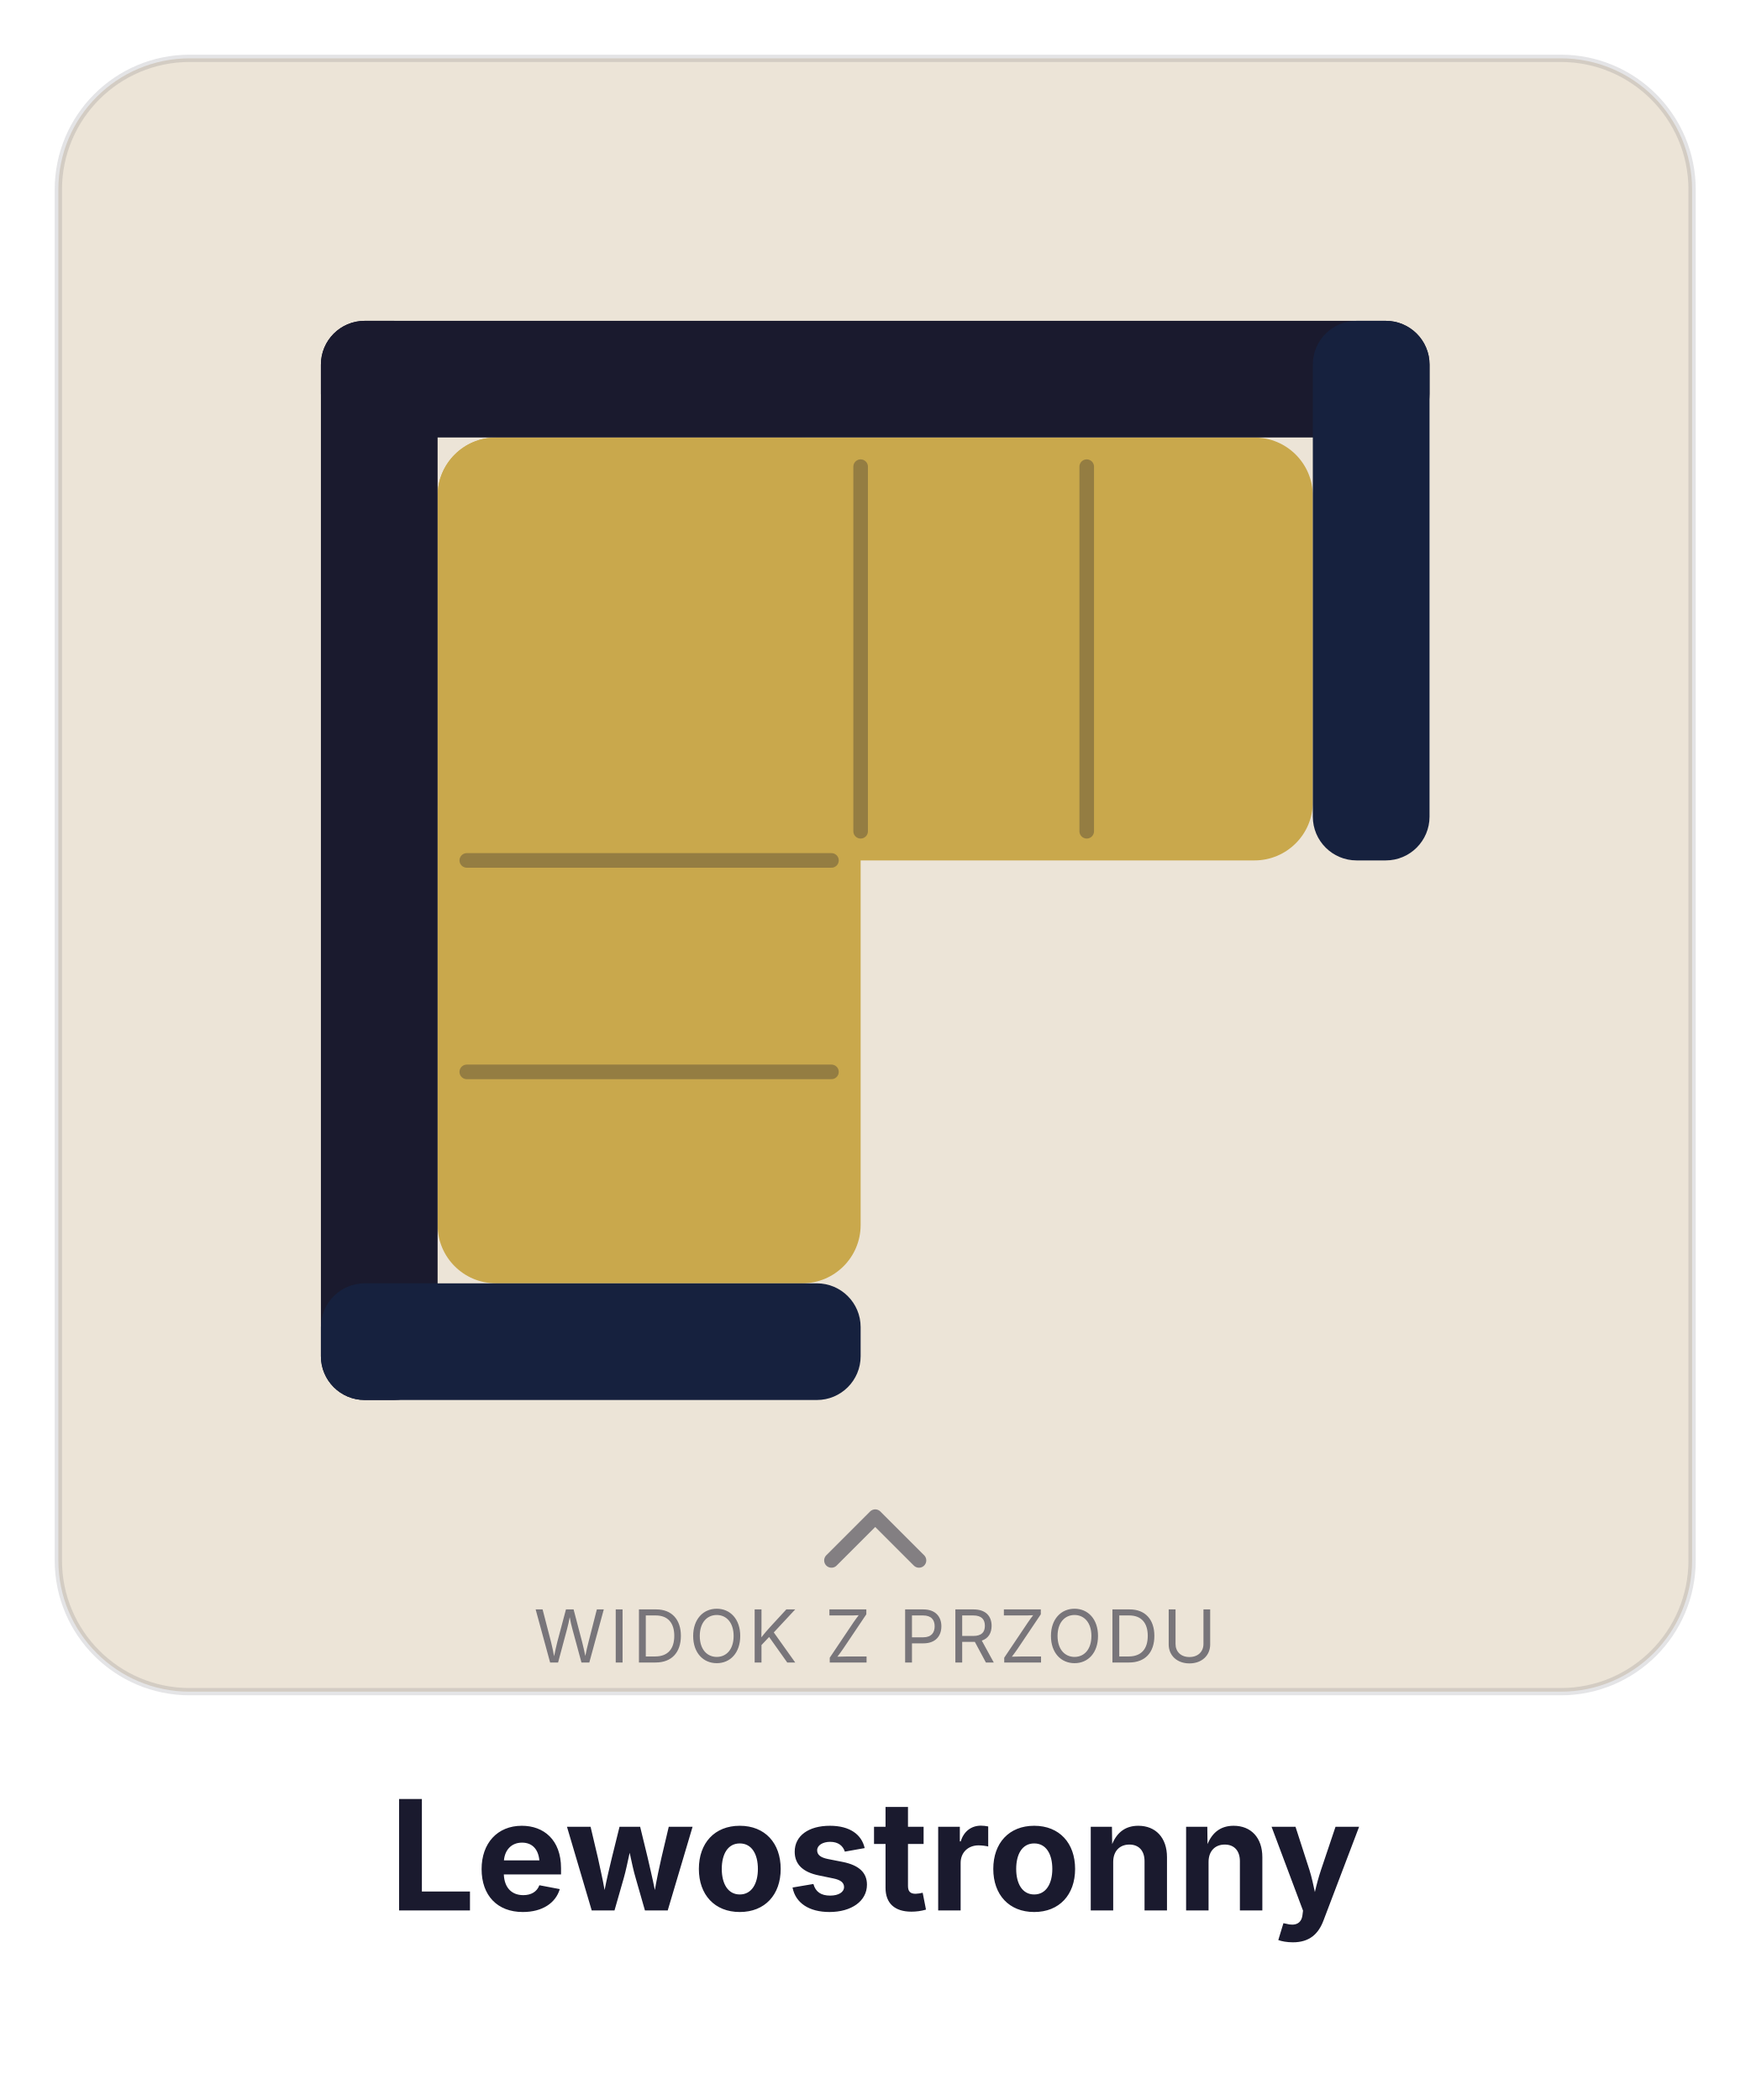
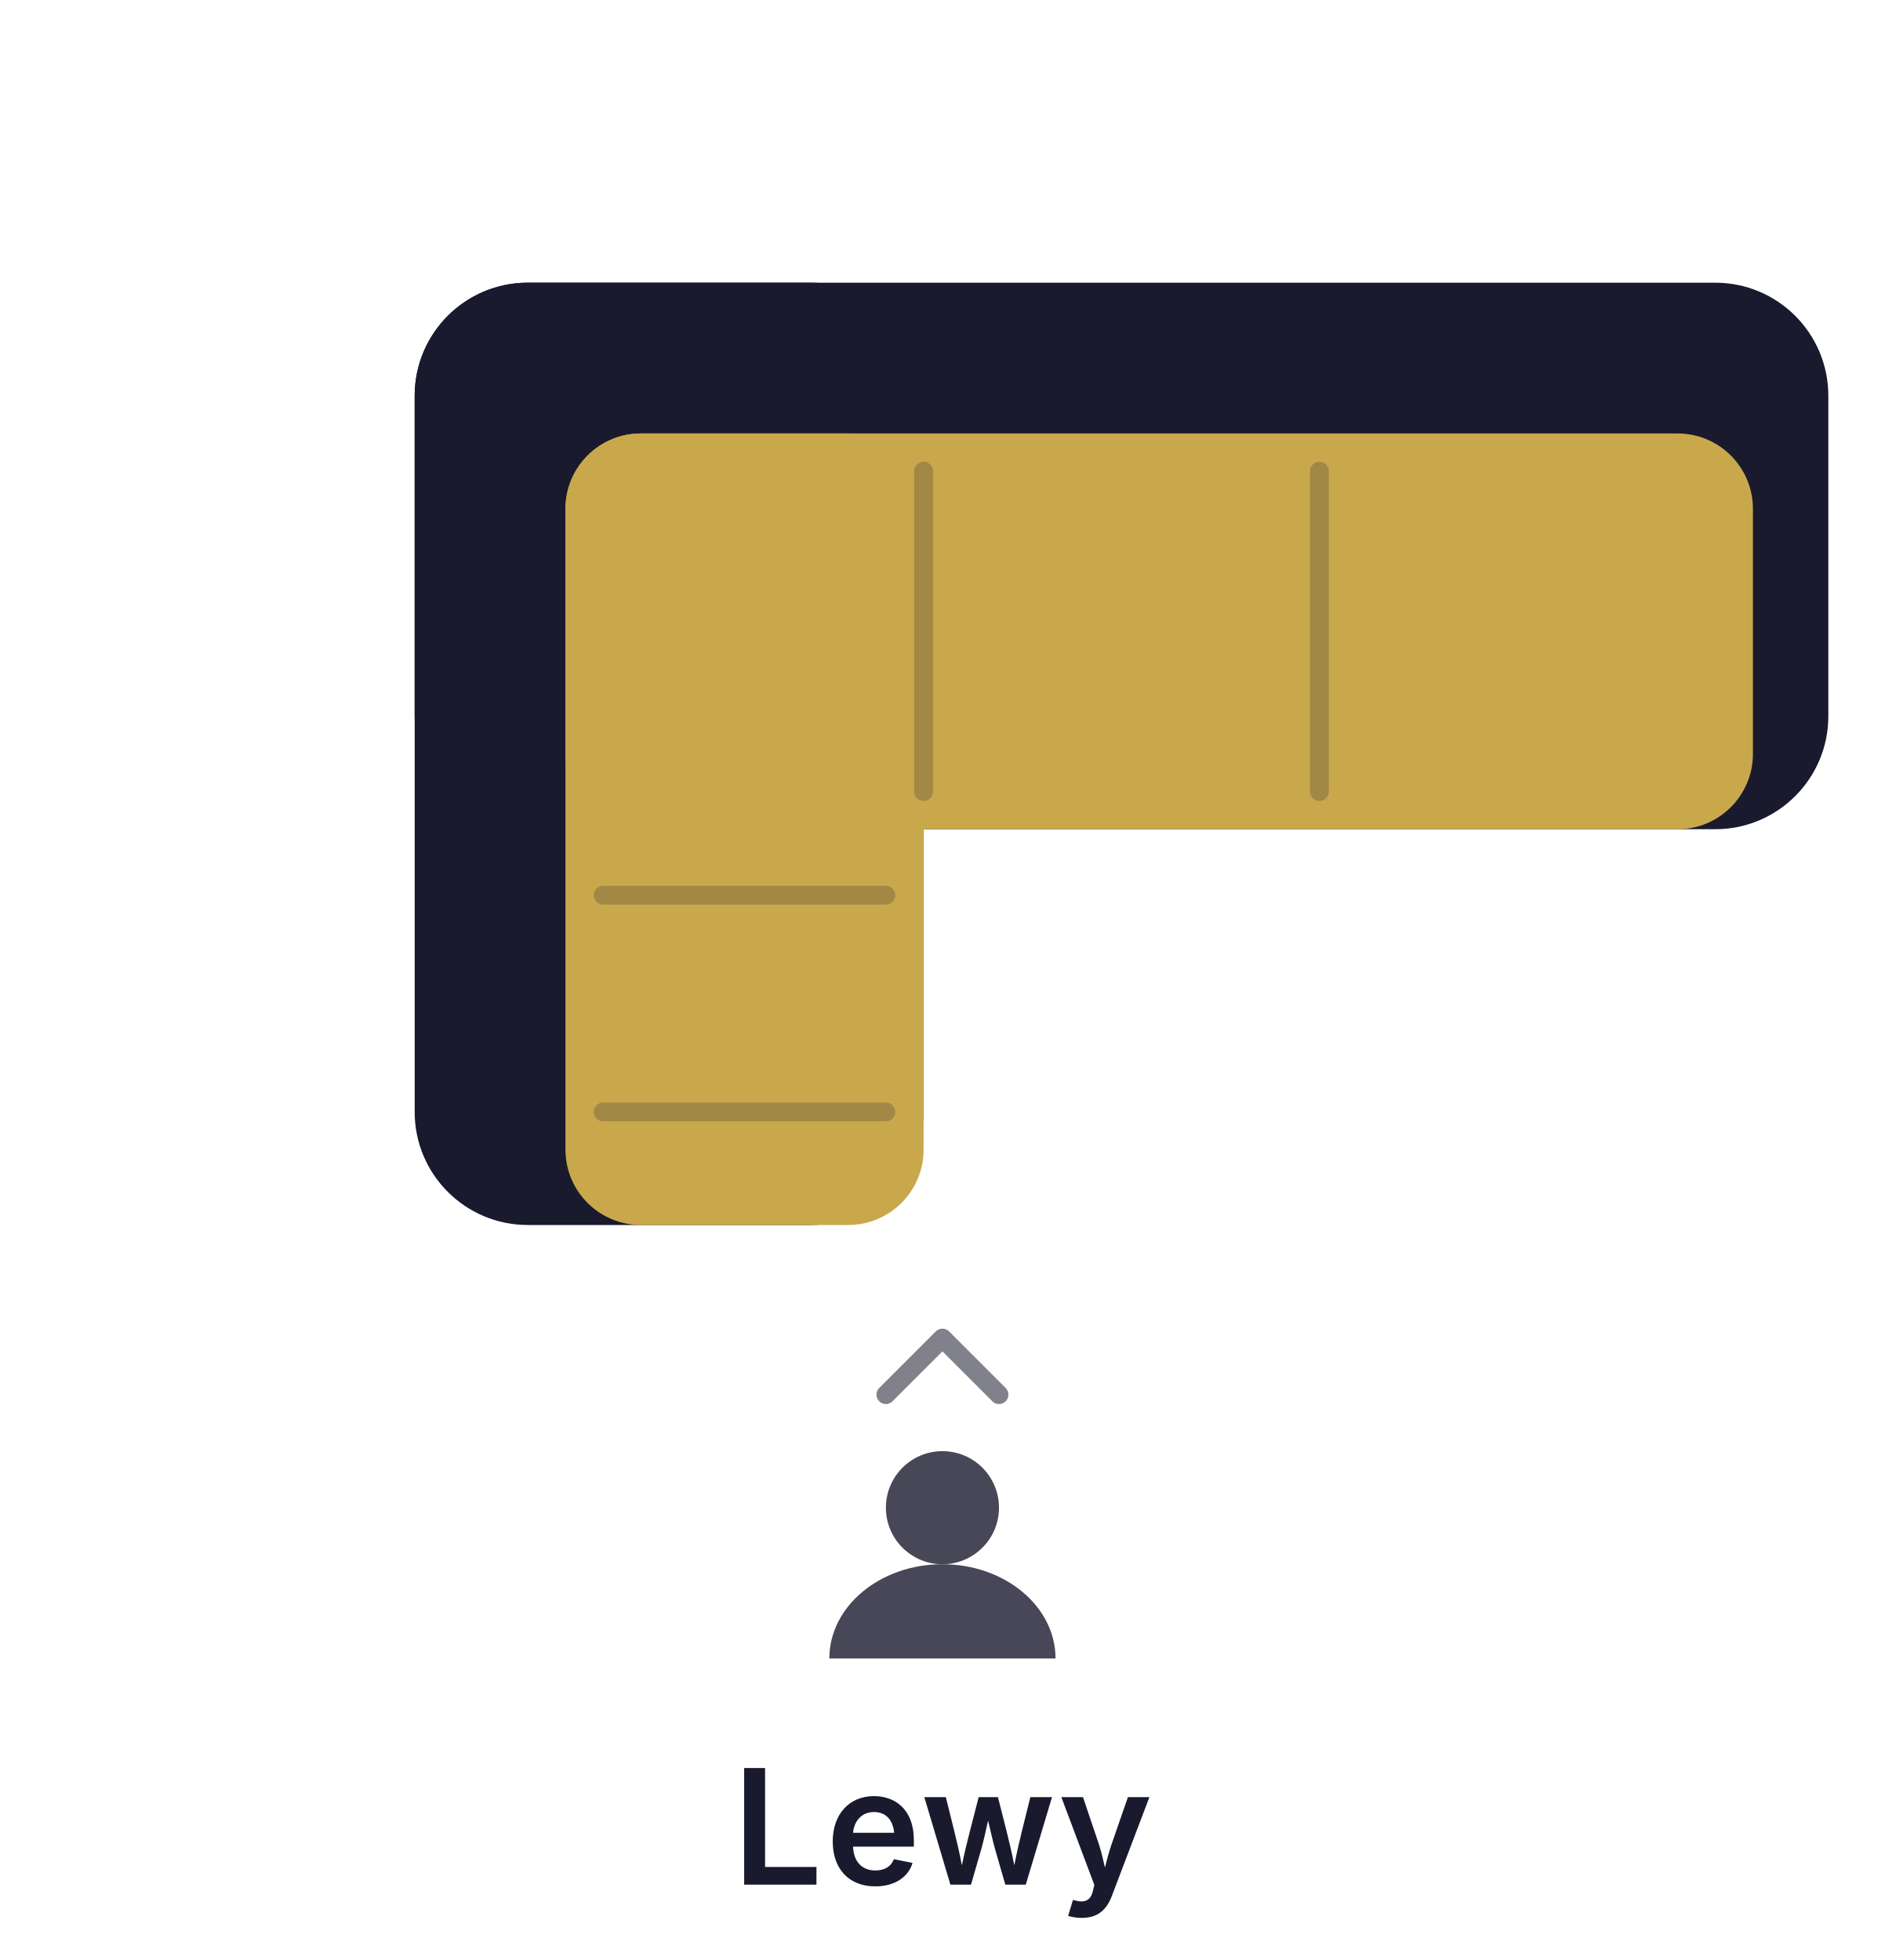
- <svg xmlns="http://www.w3.org/2000/svg" viewBox="0 0 240 288" role="img" aria-label="Narożnik lewostronny — widok z góry, szezlong po lewej stronie">
-   <rect x="8" y="8" width="224" height="224" rx="18" fill="#ece4d7" stroke="#1a1a2e" stroke-opacity="0.12" />
-   <g>
-     <rect x="60" y="60" width="120" height="58" rx="8" fill="#c9a84c" />
-     <rect x="60" y="60" width="58" height="116" rx="8" fill="#c9a84c" />
-     <rect x="44" y="44" width="152" height="16" rx="6" fill="#1a1a2e" />
-     <rect x="44" y="44" width="16" height="148" rx="6" fill="#1a1a2e" />
-     <rect x="180" y="44" width="16" height="74" rx="6" fill="#16213e" />
-     <rect x="44" y="176" width="74" height="16" rx="6" fill="#16213e" />
-     <g stroke="#1a1a2e" stroke-opacity="0.30" stroke-width="2" stroke-linecap="round">
-       <line x1="118" y1="64" x2="118" y2="114" />
-       <line x1="149" y1="64" x2="149" y2="114" />
-       <line x1="64" y1="118" x2="114" y2="118" />
-       <line x1="64" y1="147" x2="114" y2="147" />
-     </g>
+ <svg xmlns="http://www.w3.org/2000/svg" viewBox="0 0 200 208" role="img" aria-label="Narożnik lewy — szezlong po lewej stronie patrząc od frontu">
+   <g fill="#1a1a2e">
+     <rect x="44" y="30" width="150" height="58" rx="12" />
+     <rect x="44" y="30" width="54" height="100" rx="12" />
  </g>
-   <path d="M114 214 L120 208 L126 214" fill="none" stroke="#1a1a2e" stroke-opacity="0.5" stroke-width="2" stroke-linecap="round" stroke-linejoin="round" />
-   <text x="120" y="228" text-anchor="middle" font-family="system-ui,-apple-system,'Segoe UI',sans-serif" font-size="10" fill="#1a1a2e" fill-opacity="0.55" letter-spacing="0.5">WIDOK Z PRZODU</text>
-   <text x="120" y="262" text-anchor="middle" font-family="system-ui,-apple-system,'Segoe UI',sans-serif" font-size="21" font-weight="700" fill="#1a1a2e">Lewostronny</text>
+   <g fill="#c9a84c">
+     <rect x="60" y="46" width="126" height="42" rx="8" />
+     <rect x="60" y="46" width="38" height="84" rx="8" />
+   </g>
+   <g stroke="#1a1a2e" stroke-opacity="0.22" stroke-width="2" stroke-linecap="round">
+     <line x1="98" y1="50" x2="98" y2="84" />
+     <line x1="140" y1="50" x2="140" y2="84" />
+     <line x1="64" y1="95" x2="94" y2="95" />
+     <line x1="64" y1="118" x2="94" y2="118" />
+   </g>
+   <path d="M94 148 L100 142 L106 148" fill="none" stroke="#1a1a2e" stroke-opacity="0.55" stroke-width="2" stroke-linecap="round" stroke-linejoin="round" />
+   <g fill="#1a1a2e" fill-opacity="0.8">
+     <circle cx="100" cy="160" r="6" />
+     <path d="M88 176 a12 10 0 0 1 24 0 Z" />
+   </g>
+   <text x="100" y="200" text-anchor="middle" font-family="system-ui,-apple-system,'Segoe UI',sans-serif" font-size="17" font-weight="600" fill="#1a1a2e" letter-spacing="0.3">Lewy</text>
</svg>
